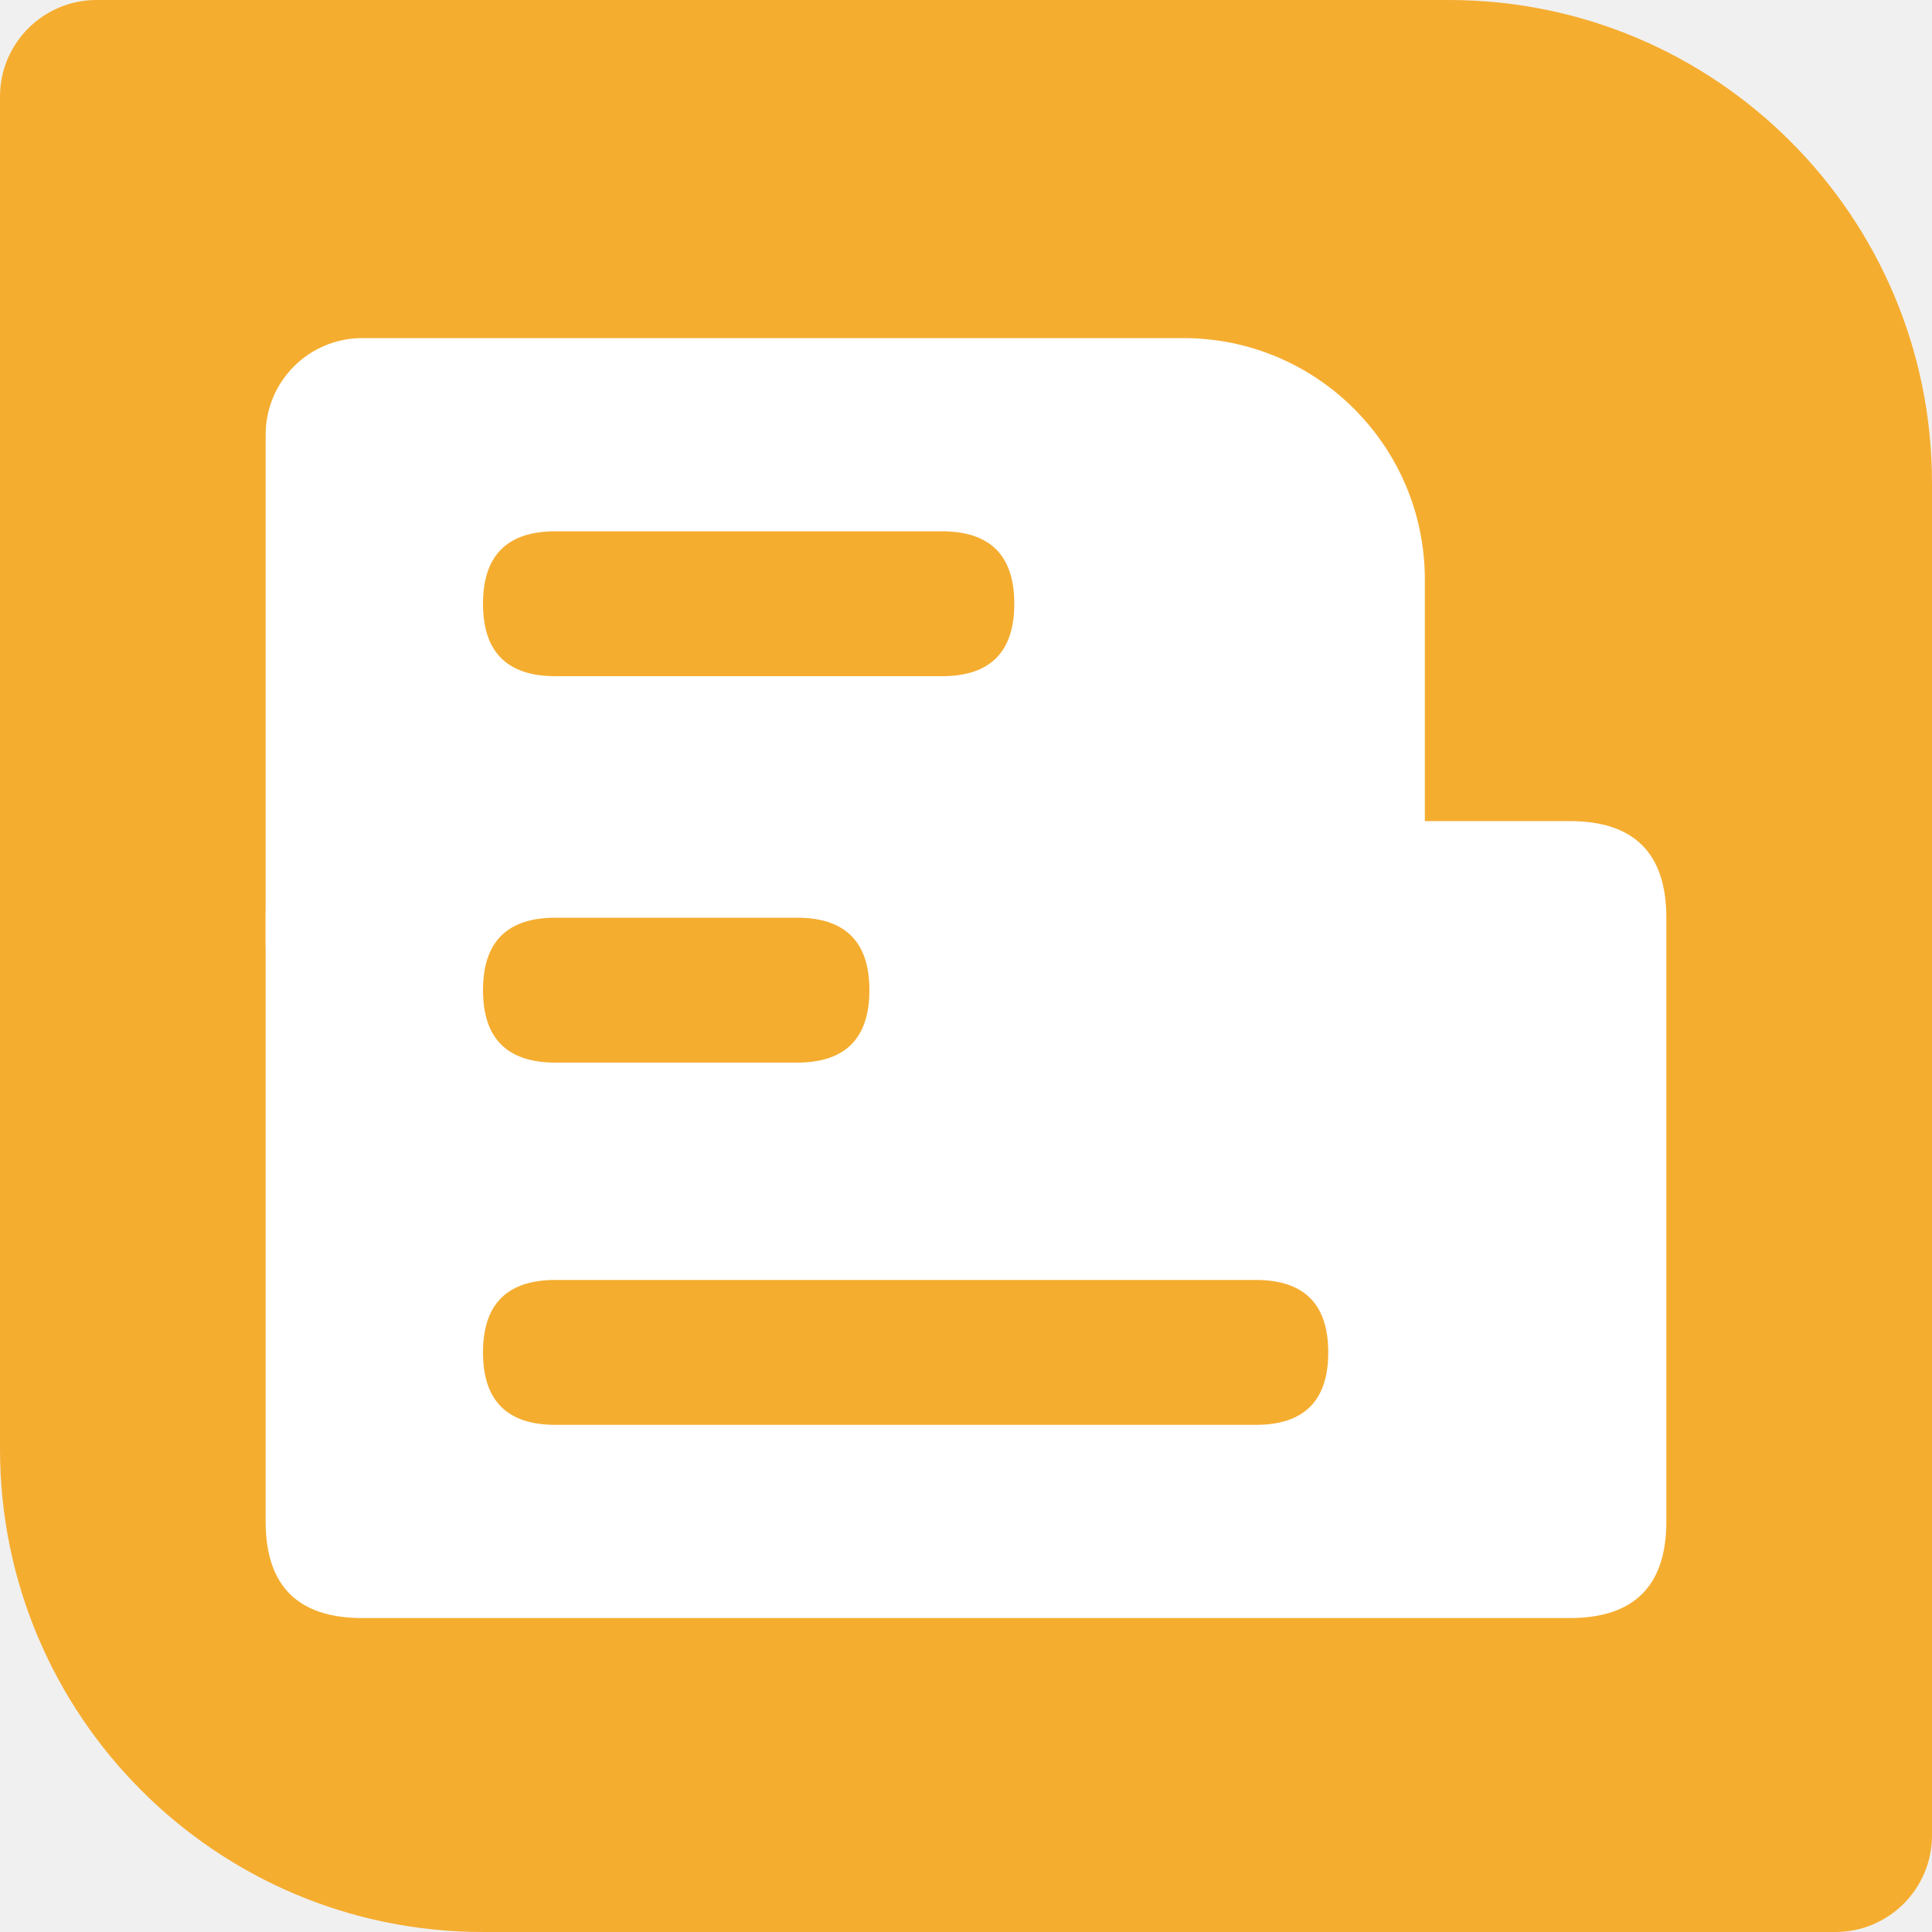
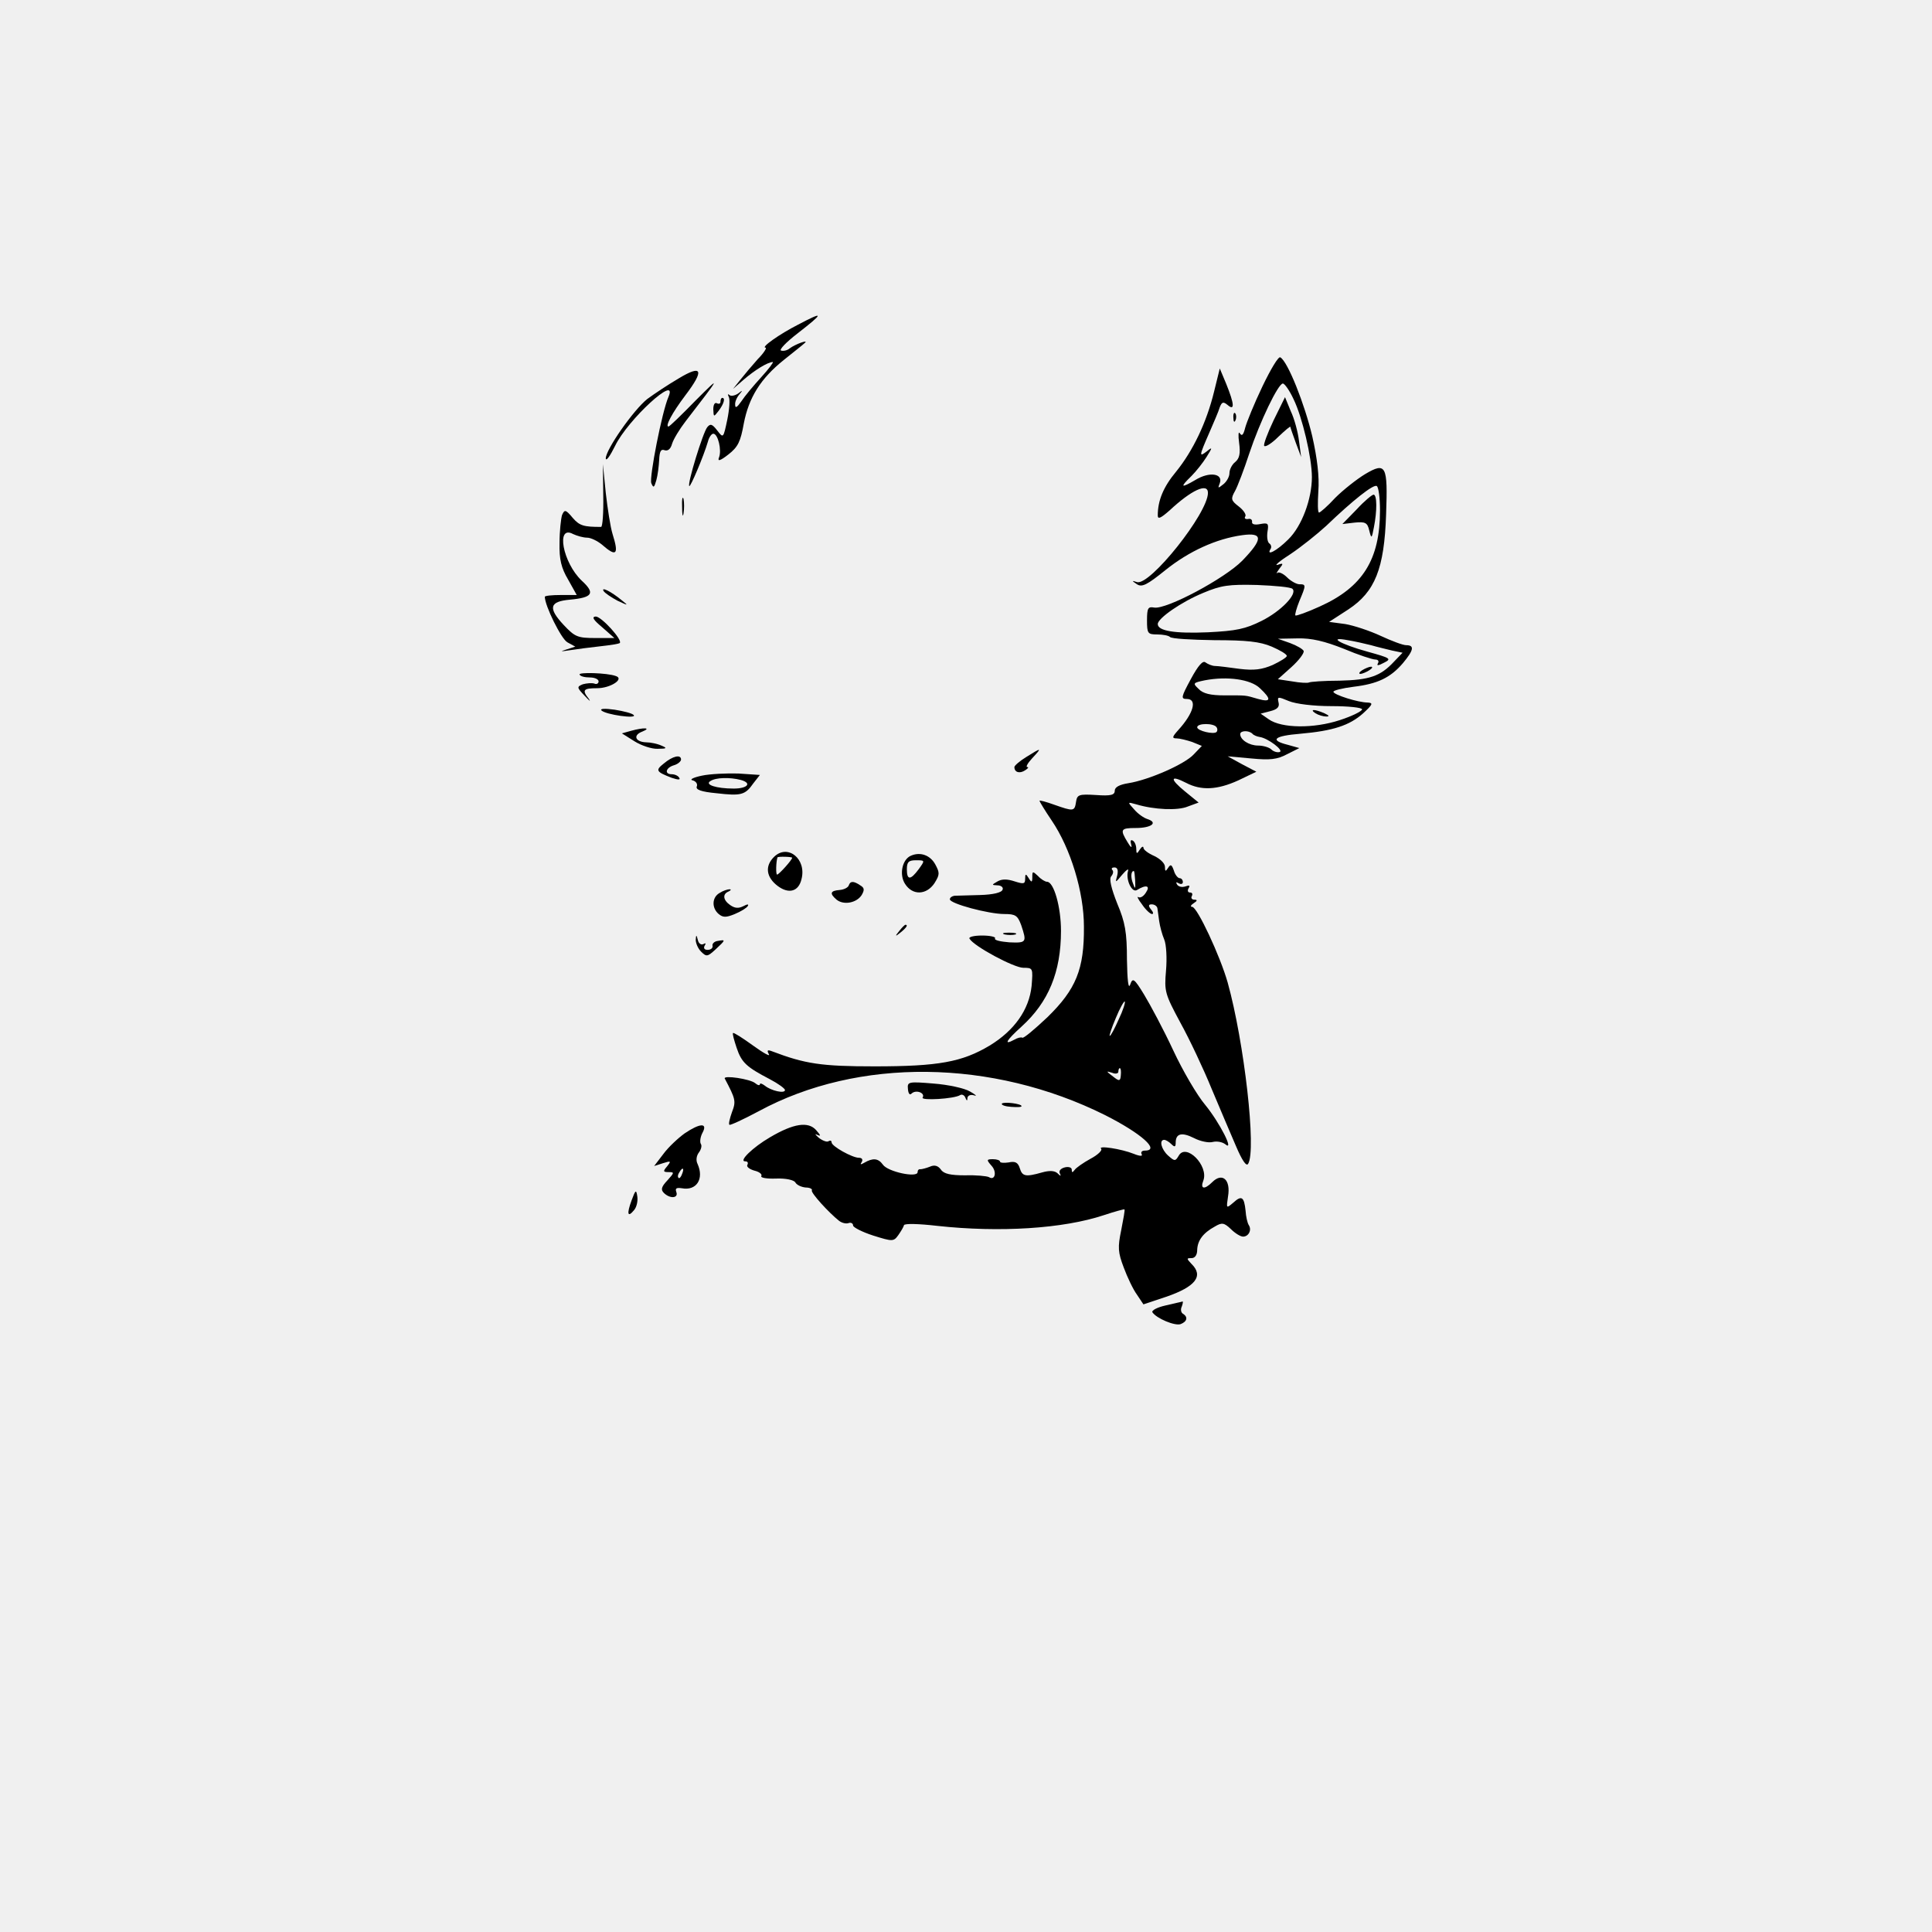
- <svg xmlns="http://www.w3.org/2000/svg" t="1689779905397" class="icon" viewBox="0 0 1024 1024" version="1.1" p-id="2804" width="200" height="200">
-   <path d="M51.2 0h716.8a256 256 0 0 1 256 256v716.8a51.2 51.2 0 0 1-51.2 51.2H256A256 256 0 0 1 0 768V51.2a51.2 51.2 0 0 1 51.2-51.2z" fill="#F5AD30" p-id="2805" />
-   <path d="M140.8 435.2m51.2 0l640 0q51.2 0 51.2 51.2l0 320q0 51.2-51.2 51.2l-640 0q-51.2 0-51.2-51.2l0-320q0-51.2 51.2-51.2Z" fill="#FFFFFF" p-id="2806" />
-   <path d="M192 179.2h435.2a128 128 0 0 1 128 128v192a51.2 51.2 0 0 1-51.2 51.2h-512a51.2 51.2 0 0 1-51.2-51.2v-268.8a51.2 51.2 0 0 1 51.2-51.2z" fill="#FFFFFF" p-id="2807" />
-   <path d="M256 281.6m38.4 0l204.8 0q38.4 0 38.4 38.4l0 0q0 38.4-38.4 38.4l-204.8 0q-38.4 0-38.4-38.4l0 0q0-38.4 38.4-38.4Z" fill="#F5AD30" p-id="2808" />
-   <path d="M256 486.4m38.4 0l128 0q38.4 0 38.4 38.4l0 0q0 38.4-38.4 38.4l-128 0q-38.4 0-38.4-38.4l0 0q0-38.4 38.4-38.4Z" fill="#F5AD30" p-id="2809" />
-   <path d="M256 678.4m38.4 0l371.2 0q38.4 0 38.4 38.4l0 0q0 38.4-38.4 38.4l-371.2 0q-38.4 0-38.4-38.4l0 0q0-38.4 38.4-38.4Z" fill="#F5AD30" p-id="2810" />
+ <svg xmlns="http://www.w3.org/2000/svg" version="1.0" width="539pt" height="539pt" viewBox="0 0 539 539" preserveAspectRatio="xMidYMid meet">
+   <g transform="translate(0,539) scale(0.1,-0.1)" fill="#000000" stroke="none">
+     <path d="M2226 4484 c-51 -26 -105 -64 -90 -64 4 0 -5 -15 -22 -32 -16 -18 -38 -44 -49 -58 l-20 -25 30 26 c30 26 67 49 81 49 3 0 -11 -19 -32 -42 -22 -24 -47 -54 -56 -68 -12 -17 -17 -20 -17 -9 -1 8 5 21 12 29 10 12 9 12 -4 2 -9 -6 -20 -8 -24 -4 -5 4 -5 2 -2 -5 4 -6 2 -35 -4 -64 -11 -52 -11 -52 -28 -30 -14 18 -19 20 -28 9 -12 -15 -56 -158 -50 -164 3 -4 40 83 52 124 3 12 10 22 15 22 13 0 24 -46 16 -66 -5 -12 3 -10 26 8 27 21 34 36 43 86 14 73 47 126 112 178 26 21 53 42 58 47 13 11 -26 -3 -42 -15 -7 -6 -18 -8 -24 -6 -6 2 14 23 45 47 76 59 76 64 2 25z" />
+     <path d="M3522 4312 c-23 -48 -44 -100 -48 -115 -5 -20 -9 -25 -15 -16 -4 7 -5 -5 -2 -27 4 -29 1 -43 -11 -53 -9 -7 -16 -21 -16 -31 0 -10 -8 -24 -17 -31 -15 -12 -16 -12 -10 3 10 27 -29 33 -68 9 -41 -24 -44 -21 -11 11 13 13 32 37 42 53 17 27 17 29 1 16 -22 -17 -22 -14 6 50 13 30 27 62 30 73 6 15 10 16 22 6 20 -17 19 2 -4 59 l-18 43 -16 -65 c-21 -86 -59 -165 -106 -223 -35 -42 -51 -80 -51 -122 0 -12 9 -7 33 14 61 57 107 78 107 49 0 -57 -162 -260 -198 -249 -15 5 -15 4 0 -6 14 -9 28 -2 80 40 65 52 141 87 214 97 58 8 58 -11 0 -71 -49 -50 -212 -137 -246 -131 -17 3 -20 -1 -20 -36 0 -36 2 -39 28 -39 16 0 32 -3 36 -7 4 -5 60 -8 124 -9 90 0 127 -4 160 -18 23 -10 42 -21 42 -26 0 -4 -18 -15 -39 -25 -30 -13 -52 -16 -93 -11 -29 4 -60 8 -68 8 -8 0 -20 5 -27 10 -7 6 -20 -8 -41 -47 -27 -50 -28 -55 -11 -55 30 0 19 -40 -24 -87 -17 -19 -18 -23 -4 -23 8 0 28 -5 43 -10 l27 -11 -23 -24 c-25 -27 -125 -71 -182 -80 -25 -4 -38 -11 -38 -21 0 -12 -11 -15 -52 -12 -48 3 -53 1 -56 -19 -4 -27 -7 -27 -61 -8 -22 8 -41 13 -41 11 0 -2 15 -27 34 -55 53 -78 90 -200 90 -296 1 -119 -22 -175 -102 -253 -36 -34 -67 -60 -70 -57 -3 2 -13 0 -23 -6 -30 -16 -22 -2 21 37 75 68 110 152 110 267 0 67 -20 137 -39 137 -5 0 -17 7 -25 16 -15 14 -16 14 -16 -3 0 -15 -2 -16 -10 -3 -8 13 -10 13 -10 -2 0 -14 -4 -15 -29 -7 -21 7 -36 7 -48 0 -17 -10 -17 -10 0 -11 10 0 17 -6 14 -12 -2 -8 -26 -14 -63 -15 -32 -1 -65 -2 -71 -2 -7 -1 -13 -5 -13 -10 0 -12 108 -41 152 -41 31 0 37 -4 47 -31 16 -48 15 -50 -33 -48 -25 2 -43 6 -40 11 3 4 -13 8 -36 8 -23 0 -39 -4 -35 -9 12 -21 124 -81 150 -81 27 0 27 -1 23 -51 -7 -66 -48 -124 -117 -166 -77 -46 -143 -58 -321 -58 -149 0 -194 7 -286 42 -13 5 -15 3 -9 -8 5 -8 -15 3 -44 24 -29 21 -54 37 -56 35 -2 -2 3 -20 10 -41 14 -42 28 -54 93 -88 23 -12 42 -26 42 -30 0 -11 -39 -2 -56 12 -8 6 -14 8 -14 4 0 -4 -6 -3 -13 3 -14 12 -90 23 -85 13 30 -57 32 -63 20 -94 -6 -17 -10 -33 -7 -35 2 -2 39 15 82 38 277 150 651 146 966 -11 101 -51 155 -99 111 -99 -8 0 -12 -4 -9 -10 4 -6 -5 -6 -22 1 -35 14 -101 24 -91 14 4 -4 -9 -17 -30 -28 -20 -11 -40 -25 -44 -31 -6 -8 -8 -8 -8 1 0 6 -9 9 -20 6 -11 -3 -17 -10 -13 -17 4 -8 2 -8 -7 1 -8 7 -22 8 -43 2 -46 -13 -55 -11 -62 12 -5 16 -13 20 -31 16 -13 -2 -24 -1 -24 2 0 4 -9 7 -20 7 -18 0 -18 -2 -4 -18 16 -17 10 -43 -7 -32 -6 3 -36 6 -66 5 -41 0 -60 4 -68 16 -8 11 -18 14 -31 8 -10 -4 -22 -7 -26 -7 -5 1 -8 -3 -8 -8 0 -17 -84 1 -97 21 -13 18 -28 19 -52 5 -10 -6 -12 -5 -7 2 4 7 1 12 -8 12 -18 0 -76 32 -76 43 0 5 -4 6 -9 3 -4 -3 -17 2 -27 10 -10 9 -12 12 -4 8 11 -5 10 -2 -3 13 -22 25 -63 19 -129 -20 -48 -28 -88 -67 -69 -67 7 0 9 -4 6 -10 -3 -5 6 -12 20 -16 13 -3 22 -10 19 -15 -3 -5 16 -8 41 -7 28 1 50 -4 54 -11 4 -7 17 -13 29 -14 11 0 19 -4 17 -8 -4 -6 47 -62 76 -85 8 -6 20 -9 27 -6 6 2 12 -1 12 -7 0 -5 25 -18 56 -28 54 -17 57 -17 70 1 7 10 15 23 16 28 2 5 41 4 93 -2 174 -19 351 -8 465 30 30 10 56 17 57 16 2 -1 -3 -27 -9 -58 -10 -48 -9 -62 7 -104 10 -27 26 -61 37 -76 l18 -27 63 21 c82 28 106 58 71 92 -14 15 -14 16 0 16 10 0 16 9 16 23 1 26 16 47 49 65 20 12 26 11 45 -7 12 -12 27 -21 34 -21 15 0 25 18 16 32 -4 6 -8 24 -9 40 -4 39 -11 44 -34 23 -20 -17 -20 -17 -15 17 8 47 -16 68 -44 40 -22 -22 -34 -19 -25 4 16 42 -49 107 -69 69 -9 -15 -11 -15 -29 1 -19 17 -26 44 -11 44 4 0 13 -5 20 -12 9 -9 12 -8 12 4 0 26 17 30 51 13 17 -9 41 -14 52 -11 12 3 27 0 35 -6 27 -23 -15 60 -56 110 -22 26 -62 94 -89 152 -27 58 -64 127 -81 155 -28 46 -32 48 -39 28 -5 -14 -8 12 -9 70 0 76 -5 104 -27 156 -17 43 -23 69 -17 76 6 7 7 15 3 18 -3 4 -1 7 6 7 9 0 11 -8 8 -22 -6 -22 -6 -22 14 2 12 14 19 18 16 10 -7 -24 11 -62 25 -53 26 16 38 12 25 -7 -6 -10 -15 -16 -21 -13 -5 4 -1 -6 10 -20 10 -15 23 -27 28 -27 5 0 3 6 -3 13 -8 10 -7 14 2 14 8 0 15 -5 16 -11 1 -6 3 -22 5 -36 2 -14 8 -37 14 -51 6 -14 8 -53 5 -87 -5 -58 -3 -65 40 -145 26 -47 65 -130 87 -184 23 -54 53 -126 68 -160 17 -40 29 -58 34 -50 24 37 -11 341 -57 506 -21 74 -85 211 -99 211 -6 0 -4 5 4 10 11 7 11 10 2 10 -7 0 -10 5 -7 10 3 6 1 10 -5 10 -6 0 -8 5 -4 12 5 8 2 9 -9 5 -9 -3 -19 -1 -23 5 -4 7 -3 8 4 4 7 -4 12 -2 12 3 0 6 -4 11 -9 11 -5 0 -13 10 -16 21 -6 17 -9 19 -16 8 -7 -11 -9 -11 -9 3 0 9 -13 22 -30 30 -16 7 -30 17 -30 23 0 5 -5 3 -10 -5 -8 -13 -10 -13 -10 2 0 9 -4 20 -10 23 -6 3 -7 -1 -4 -12 3 -10 -2 -7 -10 7 -22 36 -20 40 23 40 43 0 63 15 32 25 -10 3 -27 15 -37 27 -19 21 -19 21 6 14 50 -15 116 -18 144 -6 l30 11 -38 31 c-43 35 -42 47 3 24 42 -22 87 -20 146 7 l50 24 -40 21 -40 22 66 -6 c52 -5 72 -3 100 12 l34 17 -32 9 c-52 13 -39 25 35 31 91 8 137 23 175 57 26 24 29 29 13 30 -27 0 -96 22 -96 30 0 4 25 10 56 14 67 8 103 25 138 66 30 36 33 50 9 50 -9 0 -41 12 -71 26 -30 14 -75 29 -99 33 l-45 6 54 35 c74 49 100 113 105 265 5 137 0 147 -59 112 -23 -14 -61 -44 -83 -66 -21 -23 -42 -41 -45 -41 -4 0 -4 27 -2 60 3 40 -3 91 -17 153 -21 89 -68 208 -89 220 -5 4 -27 -33 -50 -81z m87 -36 c24 -49 51 -163 51 -217 0 -61 -28 -137 -66 -174 -32 -32 -63 -48 -49 -26 3 5 1 12 -4 15 -5 4 -7 18 -5 32 4 24 2 26 -20 22 -15 -3 -24 -1 -23 6 1 6 -4 10 -11 8 -8 -1 -11 2 -8 7 4 5 -5 18 -18 28 -22 17 -23 21 -10 44 7 13 25 60 39 103 30 90 81 196 94 196 5 0 19 -20 30 -44z m241 -310 c0 -137 -48 -214 -168 -268 -35 -16 -66 -27 -68 -25 -2 2 3 20 11 40 19 45 19 47 0 47 -8 0 -24 9 -34 19 -11 11 -23 16 -27 13 -5 -4 -2 1 5 11 12 15 12 17 -5 11 -10 -3 6 11 36 30 30 20 75 56 100 79 74 71 132 117 141 111 5 -3 9 -33 9 -68z m-244 -219 c14 -14 -32 -62 -86 -89 -46 -23 -71 -28 -150 -32 -94 -4 -140 4 -140 23 0 16 66 62 127 87 50 21 71 24 150 22 50 -2 95 -6 99 -11z m143 -167 c40 -17 80 -30 88 -30 8 0 11 -5 7 -11 -4 -7 2 -6 17 2 22 11 19 13 -46 31 -76 21 -113 43 -55 32 19 -3 49 -10 65 -14 17 -5 43 -11 59 -15 l29 -6 -24 -25 c-38 -41 -69 -51 -152 -53 -43 0 -82 -3 -85 -5 -4 -2 -25 -1 -47 3 l-40 6 38 34 c21 19 36 39 34 45 -2 5 -19 15 -38 22 l-34 12 55 1 c39 1 76 -8 129 -29z m-234 -110 c33 -31 31 -40 -5 -30 -38 11 -30 10 -94 10 -39 0 -60 5 -72 18 -17 16 -16 17 17 24 63 12 128 3 154 -22z m200 -50 c47 0 85 -4 85 -9 0 -5 -28 -19 -62 -30 -73 -24 -162 -23 -198 2 l-23 16 27 7 c20 5 26 12 23 24 -4 17 -2 17 29 4 20 -8 68 -14 119 -14z m-321 -59 c3 -4 3 -10 0 -13 -7 -8 -54 3 -54 13 0 12 47 12 54 0z m100 -18 c3 -4 13 -8 20 -9 23 -3 69 -38 56 -42 -6 -2 -17 1 -23 7 -6 6 -23 11 -37 11 -25 0 -50 16 -50 32 0 10 24 11 34 1z m-327 -410 c1 -24 0 -25 -6 -8 -7 17 -6 35 2 35 2 0 3 -12 4 -27z m-46 -387 c-11 -25 -22 -46 -25 -46 -2 0 5 22 17 50 11 27 23 48 25 46 2 -3 -5 -25 -17 -50z m6 -155 c-1 -16 -4 -18 -17 -8 -25 19 -26 20 -7 14 9 -4 17 -2 17 3 0 6 2 10 4 10 3 0 4 -9 3 -19z" />
+     <path d="M3553 4217 c-17 -36 -29 -68 -26 -71 4 -4 22 8 40 26 18 17 33 30 33 27 0 -2 7 -22 15 -44 l15 -40 -6 45 c-3 25 -13 62 -23 83 l-16 39 -32 -65z" />
+     <path d="M3785 3969 l-40 -41 34 4 c30 3 36 0 41 -22 6 -24 7 -23 13 9 9 45 9 91 -1 91 -4 0 -26 -18 -47 -41z" />
+     <path d="M3800 3520 c-8 -5 -10 -10 -5 -10 6 0 17 5 25 10 8 5 11 10 5 10 -5 0 -17 -5 -25 -10z" />
+     <path d="M3670 3400 c8 -5 22 -9 30 -9 10 0 8 3 -5 9 -27 12 -43 12 -25 0z" />
+     <path d="M1893 4334 c-29 -17 -68 -43 -87 -57 -38 -30 -116 -141 -116 -166 1 -9 12 7 26 35 35 73 177 203 149 137 -18 -41 -54 -225 -48 -241 6 -14 8 -13 14 8 4 14 7 39 8 57 1 24 5 31 15 27 9 -3 17 3 21 18 4 13 21 41 38 63 98 127 100 130 28 58 -39 -40 -73 -73 -76 -73 -10 0 10 38 47 87 54 71 47 87 -19 47z" />
+     <path d="M2010 4269 c0 -5 -4 -7 -10 -4 -6 3 -10 -4 -10 -17 1 -22 1 -22 15 -4 15 20 19 36 10 36 -3 0 -5 -5 -5 -11z" />
+     <path d="M3441 4224 c0 -11 3 -14 6 -6 3 7 2 16 -1 19 -3 4 -6 -2 -5 -13z" />
+     <path d="M1683 4008 c1 -49 -2 -88 -6 -88 -48 0 -60 3 -79 25 -20 24 -23 24 -30 8 -3 -10 -7 -45 -7 -78 -1 -46 5 -70 24 -102 l24 -43 -45 0 c-24 0 -44 -2 -44 -5 0 -25 46 -118 63 -127 l22 -12 -25 -8 c-19 -6 -16 -6 10 -2 19 3 58 8 85 11 28 3 52 7 54 9 9 8 -51 74 -67 74 -12 -1 -7 -9 18 -30 l34 -30 -53 0 c-49 0 -57 3 -88 36 -45 48 -40 66 17 71 64 6 71 18 33 53 -53 50 -73 157 -24 130 11 -5 28 -10 39 -10 10 0 29 -9 42 -20 40 -35 47 -27 29 30 -6 19 -14 71 -19 115 l-8 80 1 -87z" />
+     <path d="M1903 3975 c0 -22 2 -30 4 -17 2 12 2 30 0 40 -3 9 -5 -1 -4 -23z" />
+     <path d="M1684 3741 c4 -6 22 -18 39 -27 30 -14 31 -14 12 1 -30 25 -59 39 -51 26z" />
+     <path d="M1617 3508 c2 -5 15 -8 29 -8 13 0 24 -5 24 -11 0 -6 -6 -9 -12 -6 -7 2 -21 1 -32 -2 -17 -7 -17 -9 5 -32 13 -14 18 -18 12 -9 -20 25 -16 30 23 30 37 0 77 26 52 34 -24 9 -106 11 -101 4z" />
+     <path d="M1678 3408 c12 -12 100 -24 90 -13 -4 5 -28 11 -53 15 -28 4 -42 3 -37 -2z" />
+     <path d="M1760 3351 l-25 -7 35 -22 c19 -12 49 -22 65 -21 26 0 27 2 10 9 -11 5 -30 9 -42 9 -31 1 -38 20 -11 30 27 11 4 12 -32 2z" />
+     <path d="M2863 3278 c-18 -11 -33 -24 -33 -28 0 -15 15 -19 30 -9 8 5 11 9 6 9 -5 0 1 11 14 25 28 30 26 30 -17 3z" />
+     <path d="M1852 3260 c-24 -19 -22 -23 22 -40 18 -6 25 -6 21 0 -3 6 -13 10 -21 10 -21 0 -17 18 6 25 11 3 20 11 20 16 0 15 -23 10 -48 -11z" />
+     <path d="M1958 3226 c-24 -5 -35 -11 -26 -13 9 -2 15 -10 12 -17 -4 -9 12 -15 55 -19 69 -8 80 -5 103 28 l18 23 -60 4 c-32 1 -79 -1 -102 -6z m109 -12 c32 -9 18 -24 -20 -24 -49 0 -82 11 -65 21 15 10 54 11 85 3z" />
+     <path d="M2159 2999 c-26 -26 -21 -57 11 -81 31 -23 58 -15 66 19 15 57 -39 100 -77 62z m51 -2 c0 -6 -37 -47 -42 -47 -4 0 -3 36 1 48 1 3 41 2 41 -1z" />
+     <path d="M2542 3003 c-25 -10 -34 -53 -17 -79 21 -33 60 -31 82 2 15 24 15 29 2 53 -14 25 -41 35 -67 24z m21 -38 c-23 -31 -33 -31 -33 0 0 20 5 25 25 25 26 0 26 0 8 -25z" />
+     <path d="M2368 2920 c-2 -6 -13 -12 -26 -13 -26 -2 -28 -10 -8 -27 20 -16 56 -9 70 13 8 14 8 20 -4 27 -19 13 -28 12 -32 0z" />
+     <path d="M2008 2899 c-22 -12 -23 -42 -3 -59 12 -10 21 -10 45 0 17 7 33 17 36 22 4 6 -1 6 -12 0 -14 -7 -24 -6 -37 3 -20 14 -22 31 -4 38 6 3 8 6 2 6 -5 0 -18 -4 -27 -10z" />
+     <path d="M2509 2793 c-13 -16 -12 -17 4 -4 16 13 21 21 13 21 -2 0 -10 -8 -17 -17z" />
+     <path d="M2803 2783 c9 -2 23 -2 30 0 6 3 -1 5 -18 5 -16 0 -22 -2 -12 -5z" />
+     <path d="M1941 2768 c0 -9 6 -24 15 -33 15 -15 18 -14 40 6 29 27 29 28 7 24 -10 -1 -17 -8 -15 -14 1 -6 -5 -11 -14 -11 -9 0 -12 5 -8 12 4 6 3 8 -4 4 -6 -3 -13 2 -15 11 -4 16 -5 16 -6 1z" />
+     <path d="M2533 2352 c1 -13 5 -18 10 -13 12 12 39 2 31 -11 -6 -9 88 -4 105 7 5 3 12 -1 14 -7 4 -10 6 -10 6 -1 1 7 9 10 19 7 9 -3 4 2 -12 11 -15 9 -61 19 -101 22 -71 6 -74 5 -72 -15z" />
+     <path d="M2795 2311 c-2 -4 10 -8 26 -9 16 -1 29 -1 29 2 0 7 -50 13 -55 7z" />
+     <path d="M1910 2228 c-18 -13 -45 -38 -59 -57 l-26 -34 25 8 c22 7 23 6 11 -9 -12 -14 -11 -16 5 -16 16 0 15 -2 -4 -23 -17 -18 -19 -26 -10 -35 17 -17 41 -15 35 2 -4 11 0 13 15 11 41 -8 63 26 44 68 -5 10 -3 23 4 32 6 8 9 19 5 24 -3 6 -1 20 5 31 15 28 -7 27 -50 -2z m-7 -113 c-3 -9 -8 -14 -10 -11 -3 3 -2 9 2 15 9 16 15 13 8 -4z" />
+     <path d="M1762 2041 c-14 -38 -11 -49 7 -27 7 8 11 25 9 38 -3 20 -5 19 -16 -11z" />
+     <path d="M3252 1748 c-23 -5 -40 -14 -37 -19 11 -17 63 -39 79 -33 18 7 21 20 6 29 -5 3 -7 12 -3 20 3 8 4 15 2 14 -2 -1 -23 -5 -47 -11z" />
+   </g>
</svg>
